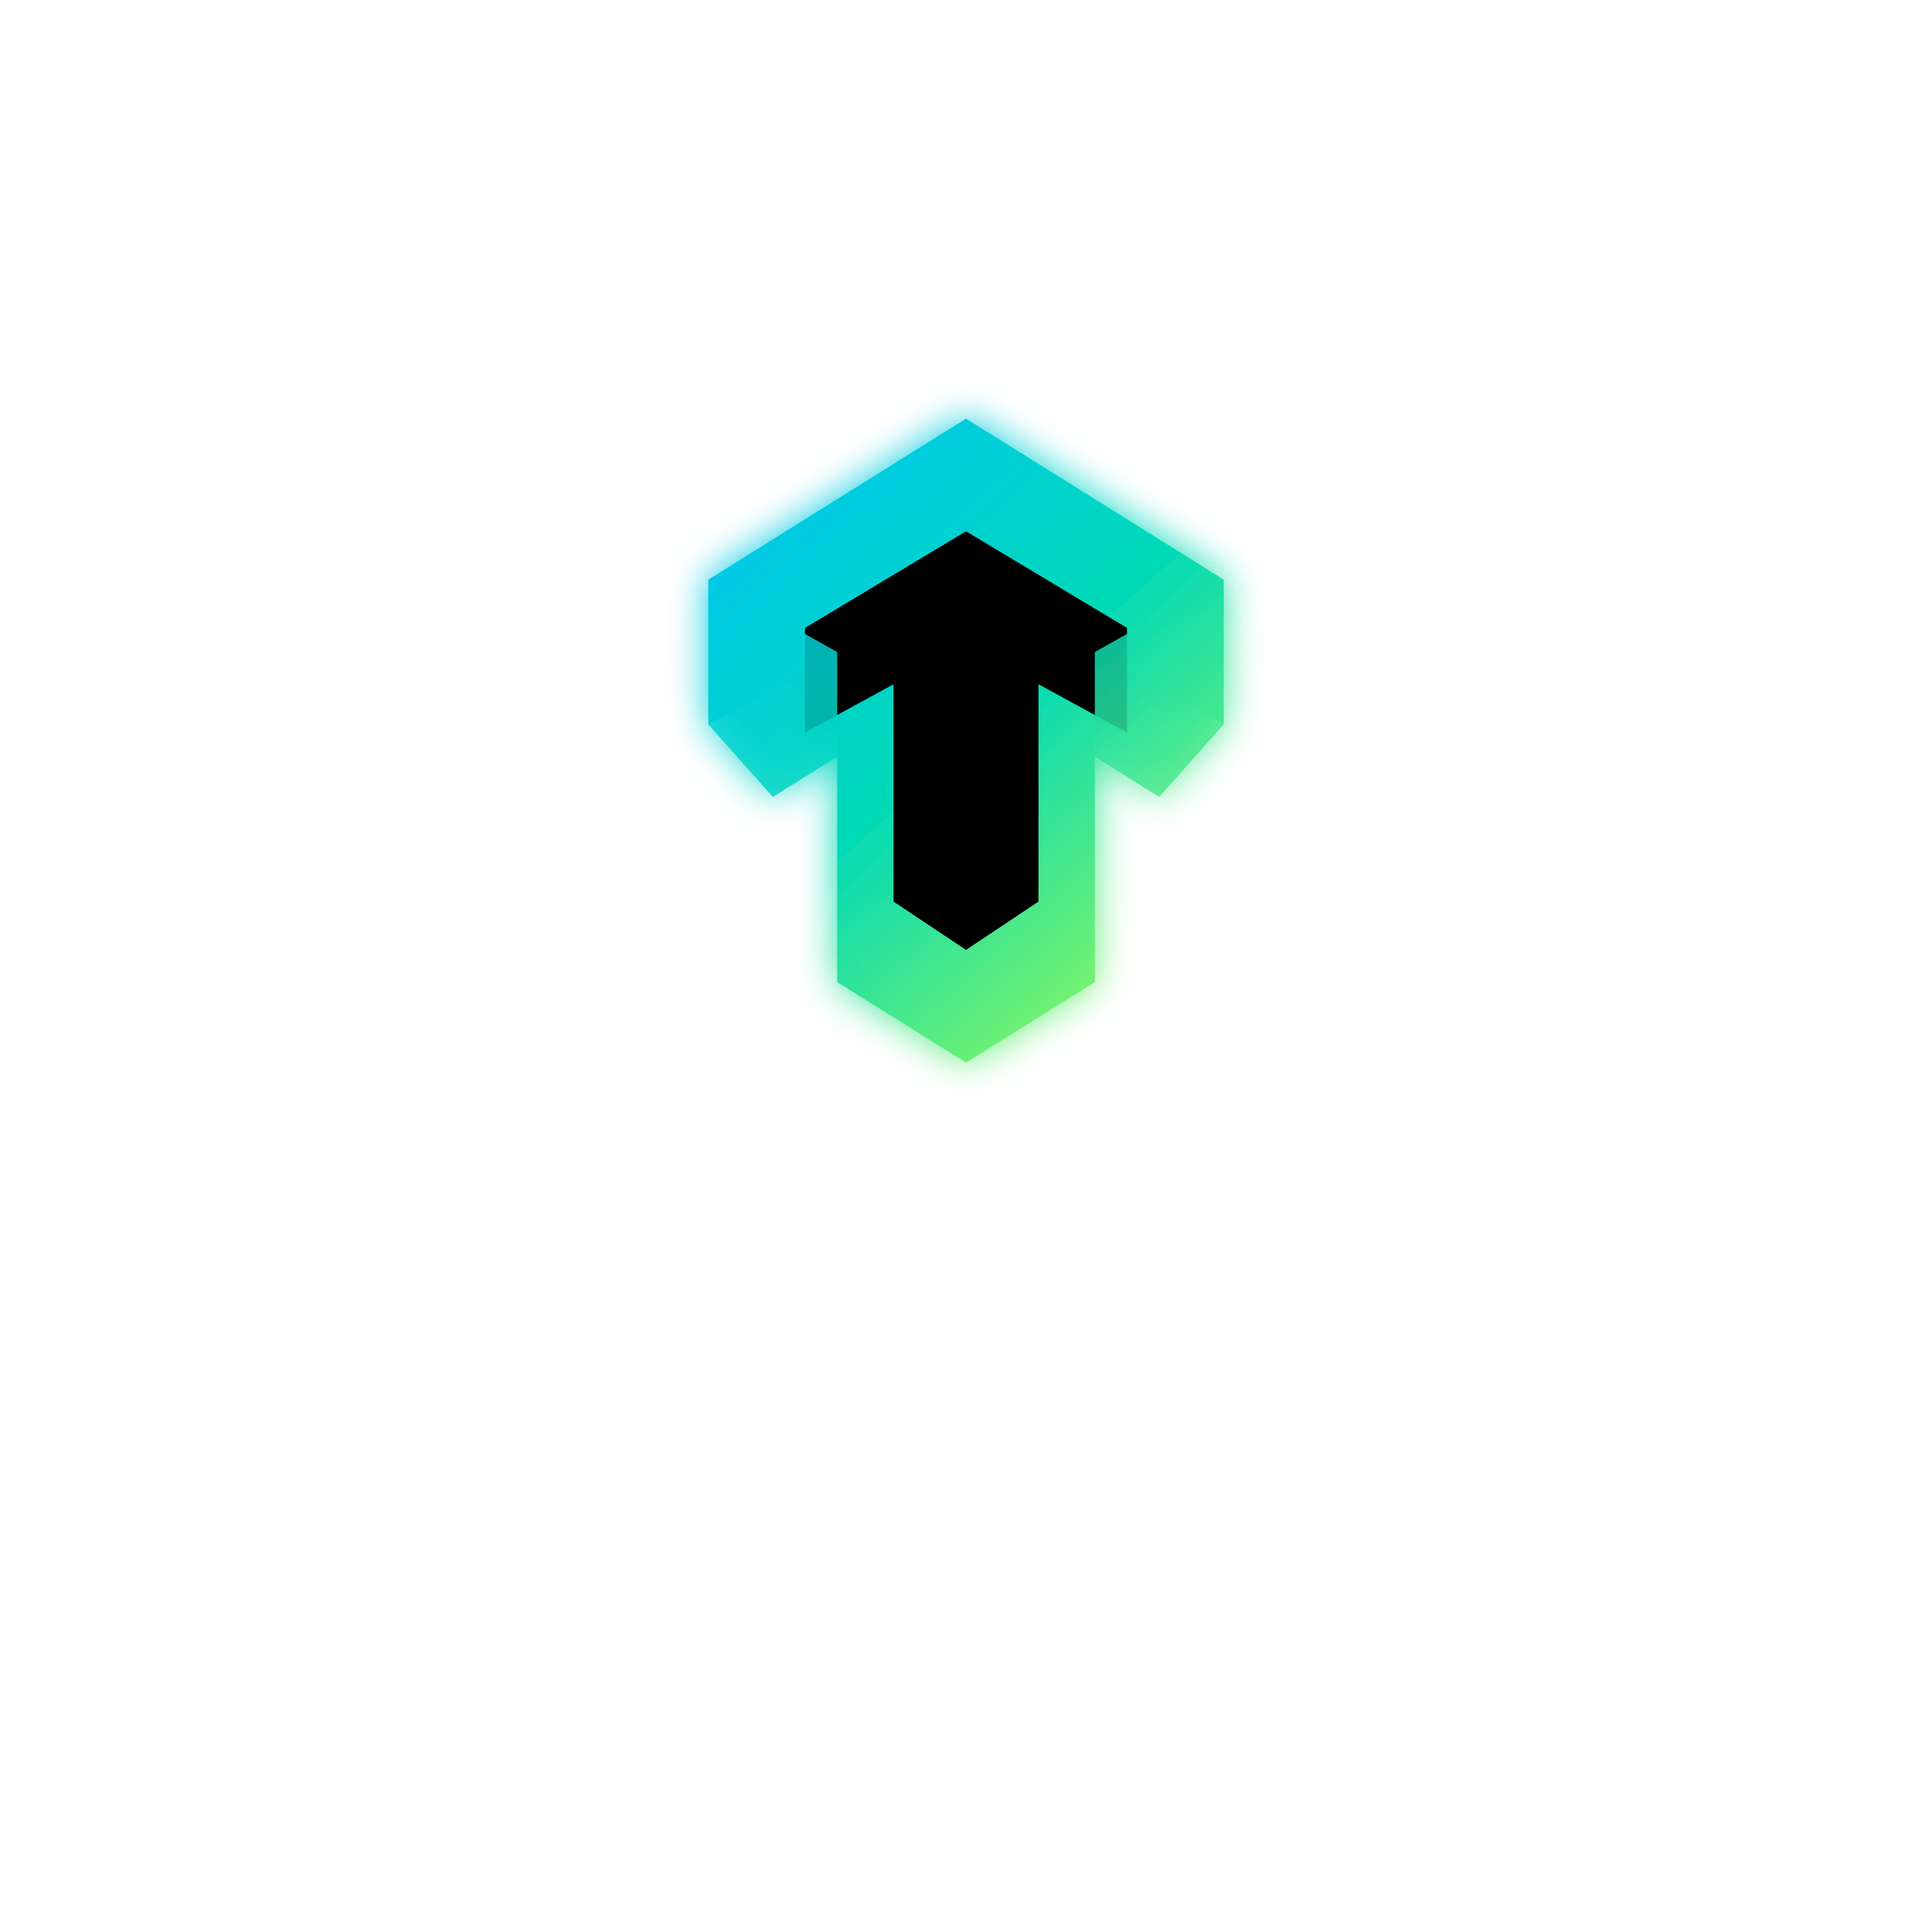
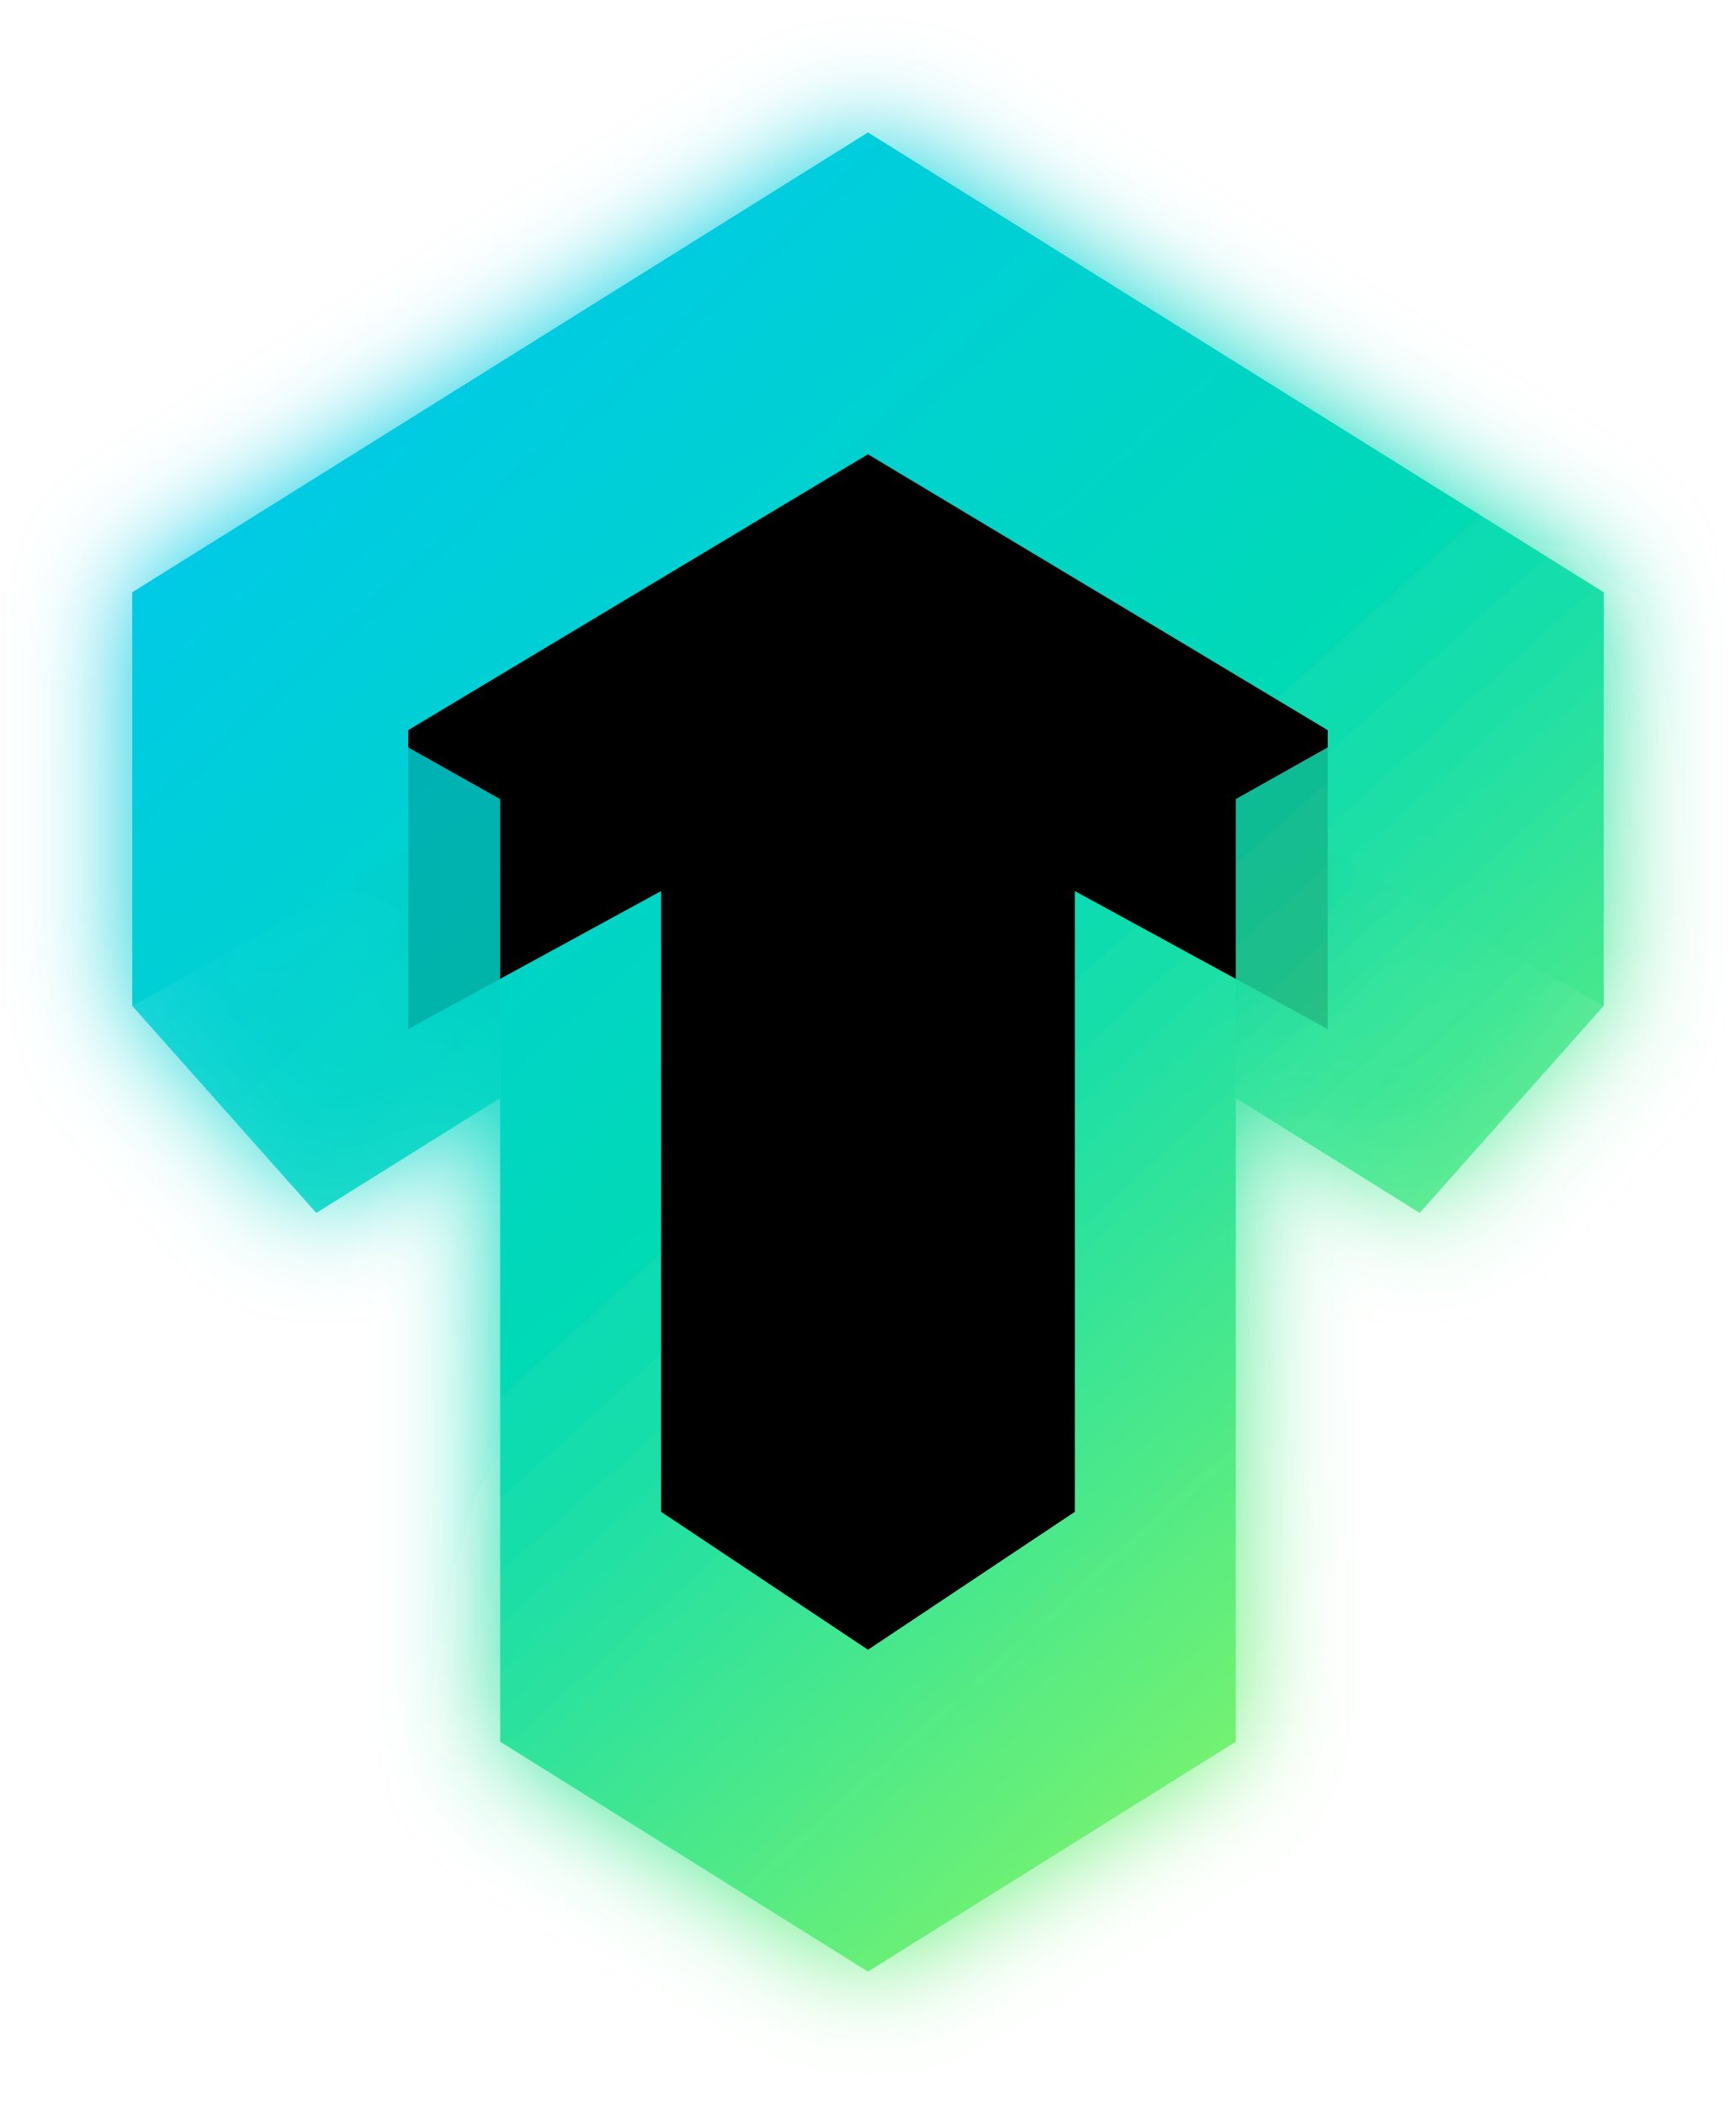
- <svg xmlns="http://www.w3.org/2000/svg" width="1200" height="1200" viewBox="0 0 800 1200" fill="none">
-   <defs>
+ <svg xmlns="http://www.w3.org/2000/svg" xmlns:xlink="http://www.w3.org/1999/xlink" width="99.907mm" height="121.073mm" viewBox="0 0 99.907 121.073" version="1.1" id="svg1" xml:space="preserve">
+   <defs id="defs1">
    <linearGradient id="logoGradient" x1="220" y1="250" x2="580" y2="650" gradientUnits="userSpaceOnUse">
-       <stop offset="0%" stop-color="#00C2FF" />
-       <stop offset="50%" stop-color="#00D9B8" />
-       <stop offset="100%" stop-color="#B4FF4A" />
+       <stop offset="0%" stop-color="#00C2FF" id="stop1" />
+       <stop offset="50%" stop-color="#00D9B8" id="stop2" />
+       <stop offset="100%" stop-color="#B4FF4A" id="stop3" />
    </linearGradient>
-     <linearGradient id="textGradient" x1="380" y1="0" x2="620" y2="0" gradientUnits="userSpaceOnUse">
-       <stop offset="0%" stop-color="#00D9B8" />
-       <stop offset="100%" stop-color="#7CFF6B" />
-     </linearGradient>
-     <filter id="glow" x="-50%" y="-50%" width="200%" height="200%">
-       <feGaussianBlur stdDeviation="12" result="blur" />
-       <feMerge>
-         <feMergeNode in="blur" />
-         <feMergeNode in="SourceGraphic" />
+     <filter id="glow" x="-0.09" y="-0.072" width="1.18" height="1.144">
+       <feGaussianBlur stdDeviation="12" result="blur" id="feGaussianBlur5" />
+       <feMerge id="feMerge6">
+         <feMergeNode in="blur" id="feMergeNode5" />
+         <feMergeNode in="SourceGraphic" id="feMergeNode6" />
      </feMerge>
    </filter>
+     <linearGradient xlink:href="#logoGradient" id="linearGradient1" gradientUnits="userSpaceOnUse" x1="220" y1="250" x2="580" y2="650" />
+     <linearGradient xlink:href="#logoGradient" id="linearGradient2" gradientUnits="userSpaceOnUse" x1="220" y1="250" x2="580" y2="650" />
+     <linearGradient xlink:href="#logoGradient" id="linearGradient3" gradientUnits="userSpaceOnUse" x1="220" y1="250" x2="580" y2="650" />
  </defs>
-   <g filter="url(#glow)">
-     <path d="M400 260L560 360V450L480 405V610L400 660L320 610V405L240 450V360L400 260Z" fill="url(#logoGradient)" />
-     <path d="M400 330L500 390V455L445 425V560L400 590L355 560V425L300 455V390L400 330Z" fill="#000000" />
-     <path d="M240 360L320 405V470L280 495L240 450V360Z" fill="url(#logoGradient)" opacity="0.85" />
-     <path d="M560 360L480 405V470L520 495L560 450V360Z" fill="url(#logoGradient)" opacity="0.85" />
+   <g id="layer1" transform="translate(-23.88608,-14.42022)">
+     <g style="fill:none" id="g1" transform="matrix(0.2645833,0,0,0.2645833,-31.99392,-46.75145)">
+       <g filter="url(#glow)" id="g9">
+         <path d="m 400,260 160,100 v 90 l -80,-45 v 205 l -80,50 -80,-50 V 405 l -80,45 v -90 z" fill="url(#logoGradient)" id="path6" style="fill:url(#linearGradient1)" />
+         <path d="m 400,330 100,60 v 65 l -55,-30 v 135 l -45,30 -45,-30 V 425 l -55,30 v -65 z" fill="#000000" id="path7" />
+         <path d="m 240,360 80,45 v 65 l -40,25 -40,-45 z" fill="url(#logoGradient)" opacity="0.85" id="path8" style="fill:url(#linearGradient2)" />
+         <path d="m 560,360 -80,45 v 65 l 40,25 40,-45 z" fill="url(#logoGradient)" opacity="0.85" id="path9" style="fill:url(#linearGradient3)" />
+       </g>
+     </g>
  </g>
</svg>
